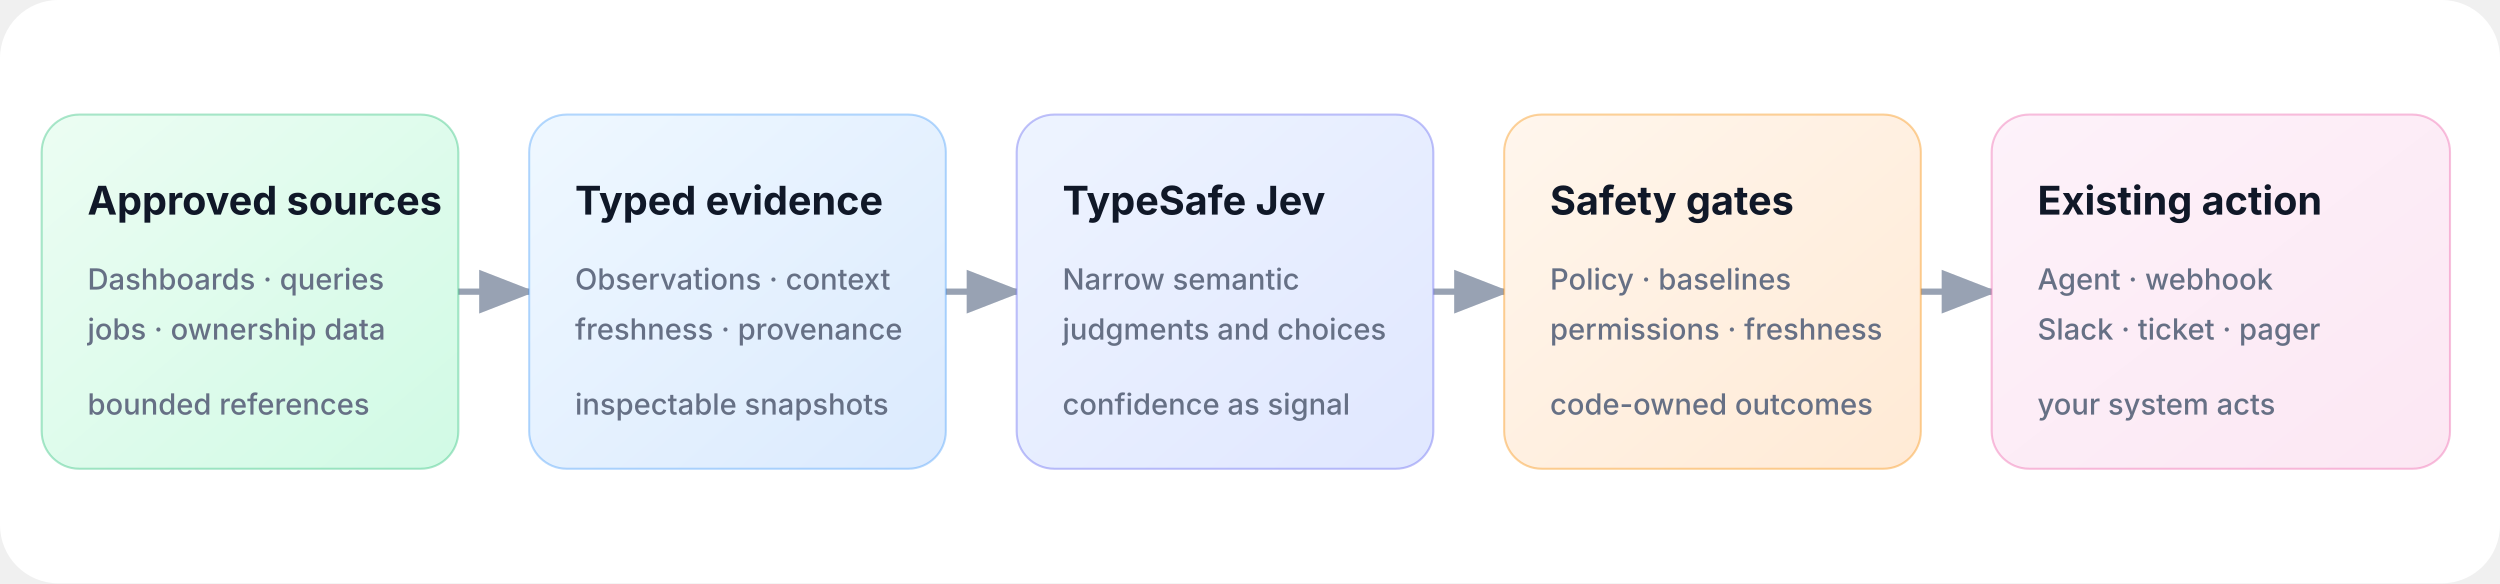
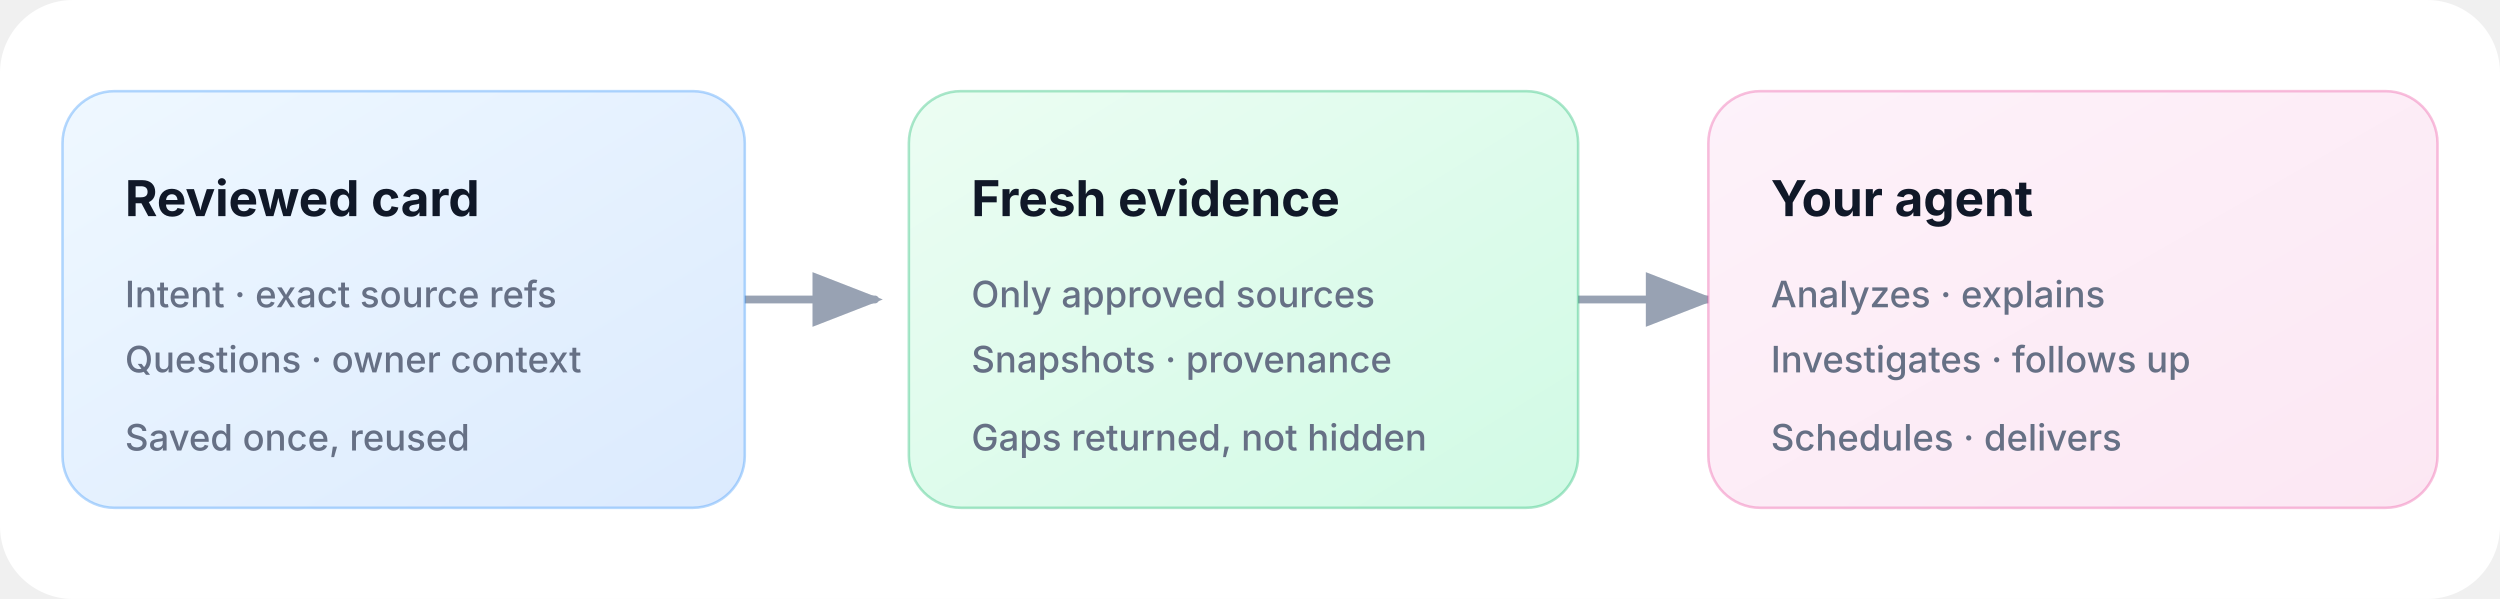
- <svg xmlns="http://www.w3.org/2000/svg" viewBox="0 0 1200 280" role="img" aria-labelledby="title desc">
+ <svg xmlns="http://www.w3.org/2000/svg" viewBox="0 0 960 230" role="img" aria-labelledby="title desc">
  <style>
    .label { fill: #101828; font: 700 19px -apple-system, BlinkMacSystemFont, "Segoe UI", sans-serif; }
    .detail { fill: #667085; font: 500 14px -apple-system, BlinkMacSystemFont, "Segoe UI", sans-serif; }
    .arrow { stroke: #98a2b3; stroke-width: 3; fill: none; stroke-linecap: round; }
    @media (prefers-color-scheme: dark) {
      .label { fill: #f8fafc; }
      .detail { fill: #98a2b3; }
      .arrow { stroke: #667085; }
    }
  </style>
  <defs>
-     <linearGradient id="source" x1="0" y1="0" x2="1" y2="1">
+     <linearGradient id="card" x1="0" y1="0" x2="1" y2="1">
+       <stop stop-color="#eff8ff" />
+       <stop offset="1" stop-color="#dbeafe" />
+     </linearGradient>
+     <linearGradient id="sources" x1="0" y1="0" x2="1" y2="1">
      <stop stop-color="#ecfdf3" />
      <stop offset="1" stop-color="#d1fae5" />
    </linearGradient>
-     <linearGradient id="evidence" x1="0" y1="0" x2="1" y2="1">
-       <stop stop-color="#eff8ff" />
-       <stop offset="1" stop-color="#dbeafe" />
-     </linearGradient>
-     <linearGradient id="jev" x1="0" y1="0" x2="1" y2="1">
-       <stop stop-color="#eef4ff" />
-       <stop offset="1" stop-color="#e0e7ff" />
-     </linearGradient>
-     <linearGradient id="guard" x1="0" y1="0" x2="1" y2="1">
-       <stop stop-color="#fff6ed" />
-       <stop offset="1" stop-color="#ffead5" />
-     </linearGradient>
-     <linearGradient id="action" x1="0" y1="0" x2="1" y2="1">
+     <linearGradient id="agent" x1="0" y1="0" x2="1" y2="1">
      <stop stop-color="#fdf2fa" />
      <stop offset="1" stop-color="#fce7f3" />
    </linearGradient>
    <marker id="arrowhead" markerWidth="9" markerHeight="7" refX="8" refY="3.5" orient="auto">
      <path d="M0 0 L9 3.5 L0 7 Z" fill="#98a2b3" />
    </marker>
  </defs>
-   <rect width="1200" height="280" rx="28" fill="#ffffff" />
-   <path class="arrow" marker-end="url(#arrowhead)" d="M220 140 H254" />
-   <path class="arrow" marker-end="url(#arrowhead)" d="M454 140 H488" />
-   <path class="arrow" marker-end="url(#arrowhead)" d="M688 140 H722" />
-   <path class="arrow" marker-end="url(#arrowhead)" d="M922 140 H956" />
-   <g transform="translate(20 55)">
-     <rect width="200" height="170" rx="18" fill="url(#source)" stroke="#12b76a" stroke-opacity=".35" />
-     <text class="label" x="22" y="48">Approved sources</text>
-     <text class="detail" x="22" y="84">Dashboards · queries</text>
-     <text class="detail" x="22" y="108">jobs · ownership data</text>
-     <text class="detail" x="22" y="144">bounded references</text>
+   <rect width="960" height="230" rx="28" fill="#ffffff" />
+   <path class="arrow" marker-end="url(#arrowhead)" d="M286 115 H336" />
+   <path class="arrow" marker-end="url(#arrowhead)" d="M606 115 H656" />
+   <g transform="translate(24 35)">
+     <rect width="262" height="160" rx="20" fill="url(#card)" stroke="#2e90fa" stroke-opacity=".35" />
+     <text class="label" x="24" y="48">Reviewed card</text>
+     <text class="detail" x="24" y="83">Intent · exact source refs</text>
+     <text class="detail" x="24" y="108">Questions · owner context</text>
+     <text class="detail" x="24" y="138">Saved once, reused</text>
  </g>
-   <g transform="translate(254 55)">
-     <rect width="200" height="170" rx="18" fill="url(#evidence)" stroke="#2e90fa" stroke-opacity=".35" />
-     <text class="label" x="22" y="48">Typed evidence</text>
-     <text class="detail" x="22" y="84">Observations · context</text>
-     <text class="detail" x="22" y="108">freshness · provenance</text>
-     <text class="detail" x="22" y="144">inspectable snapshots</text>
+   <g transform="translate(349 35)">
+     <rect width="257" height="160" rx="20" fill="url(#sources)" stroke="#12b76a" stroke-opacity=".35" />
+     <text class="label" x="24" y="48">Fresh evidence</text>
+     <text class="detail" x="24" y="83">Only approved sources</text>
+     <text class="detail" x="24" y="108">Snapshots · provenance</text>
+     <text class="detail" x="24" y="138">Gaps returned, not hidden</text>
  </g>
-   <g transform="translate(488 55)">
-     <rect width="200" height="170" rx="18" fill="url(#jev)" stroke="#6366f1" stroke-opacity=".4" />
-     <text class="label" x="22" y="48">TypeSafe Jev</text>
-     <text class="detail" x="22" y="84">Narrow semantic</text>
-     <text class="detail" x="22" y="108">judgments and choices</text>
-     <text class="detail" x="22" y="144">confidence as signal</text>
-   </g>
-   <g transform="translate(722 55)">
-     <rect width="200" height="170" rx="18" fill="url(#guard)" stroke="#f79009" stroke-opacity=".4" />
-     <text class="label" x="22" y="48">Safety gates</text>
-     <text class="detail" x="22" y="84">Policy · baselines</text>
-     <text class="detail" x="22" y="108">permissions · freshness</text>
-     <text class="detail" x="22" y="144">code-owned outcomes</text>
-   </g>
-   <g transform="translate(956 55)">
-     <rect width="220" height="170" rx="18" fill="url(#action)" stroke="#ec4a9d" stroke-opacity=".35" />
-     <text class="label" x="22" y="48">Existing action</text>
-     <text class="detail" x="22" y="84">Agent · webhook</text>
-     <text class="detail" x="22" y="108">Slack · ticket · pager</text>
-     <text class="detail" x="22" y="144">your system acts</text>
+   <g transform="translate(656 35)">
+     <rect width="280" height="160" rx="20" fill="url(#agent)" stroke="#ec4a9d" stroke-opacity=".35" />
+     <text class="label" x="24" y="48">Your agent</text>
+     <text class="detail" x="24" y="83">Analyzes · explains</text>
+     <text class="detail" x="24" y="108">Investigates · follows up</text>
+     <text class="detail" x="24" y="138">Schedules · delivers</text>
  </g>
</svg>
